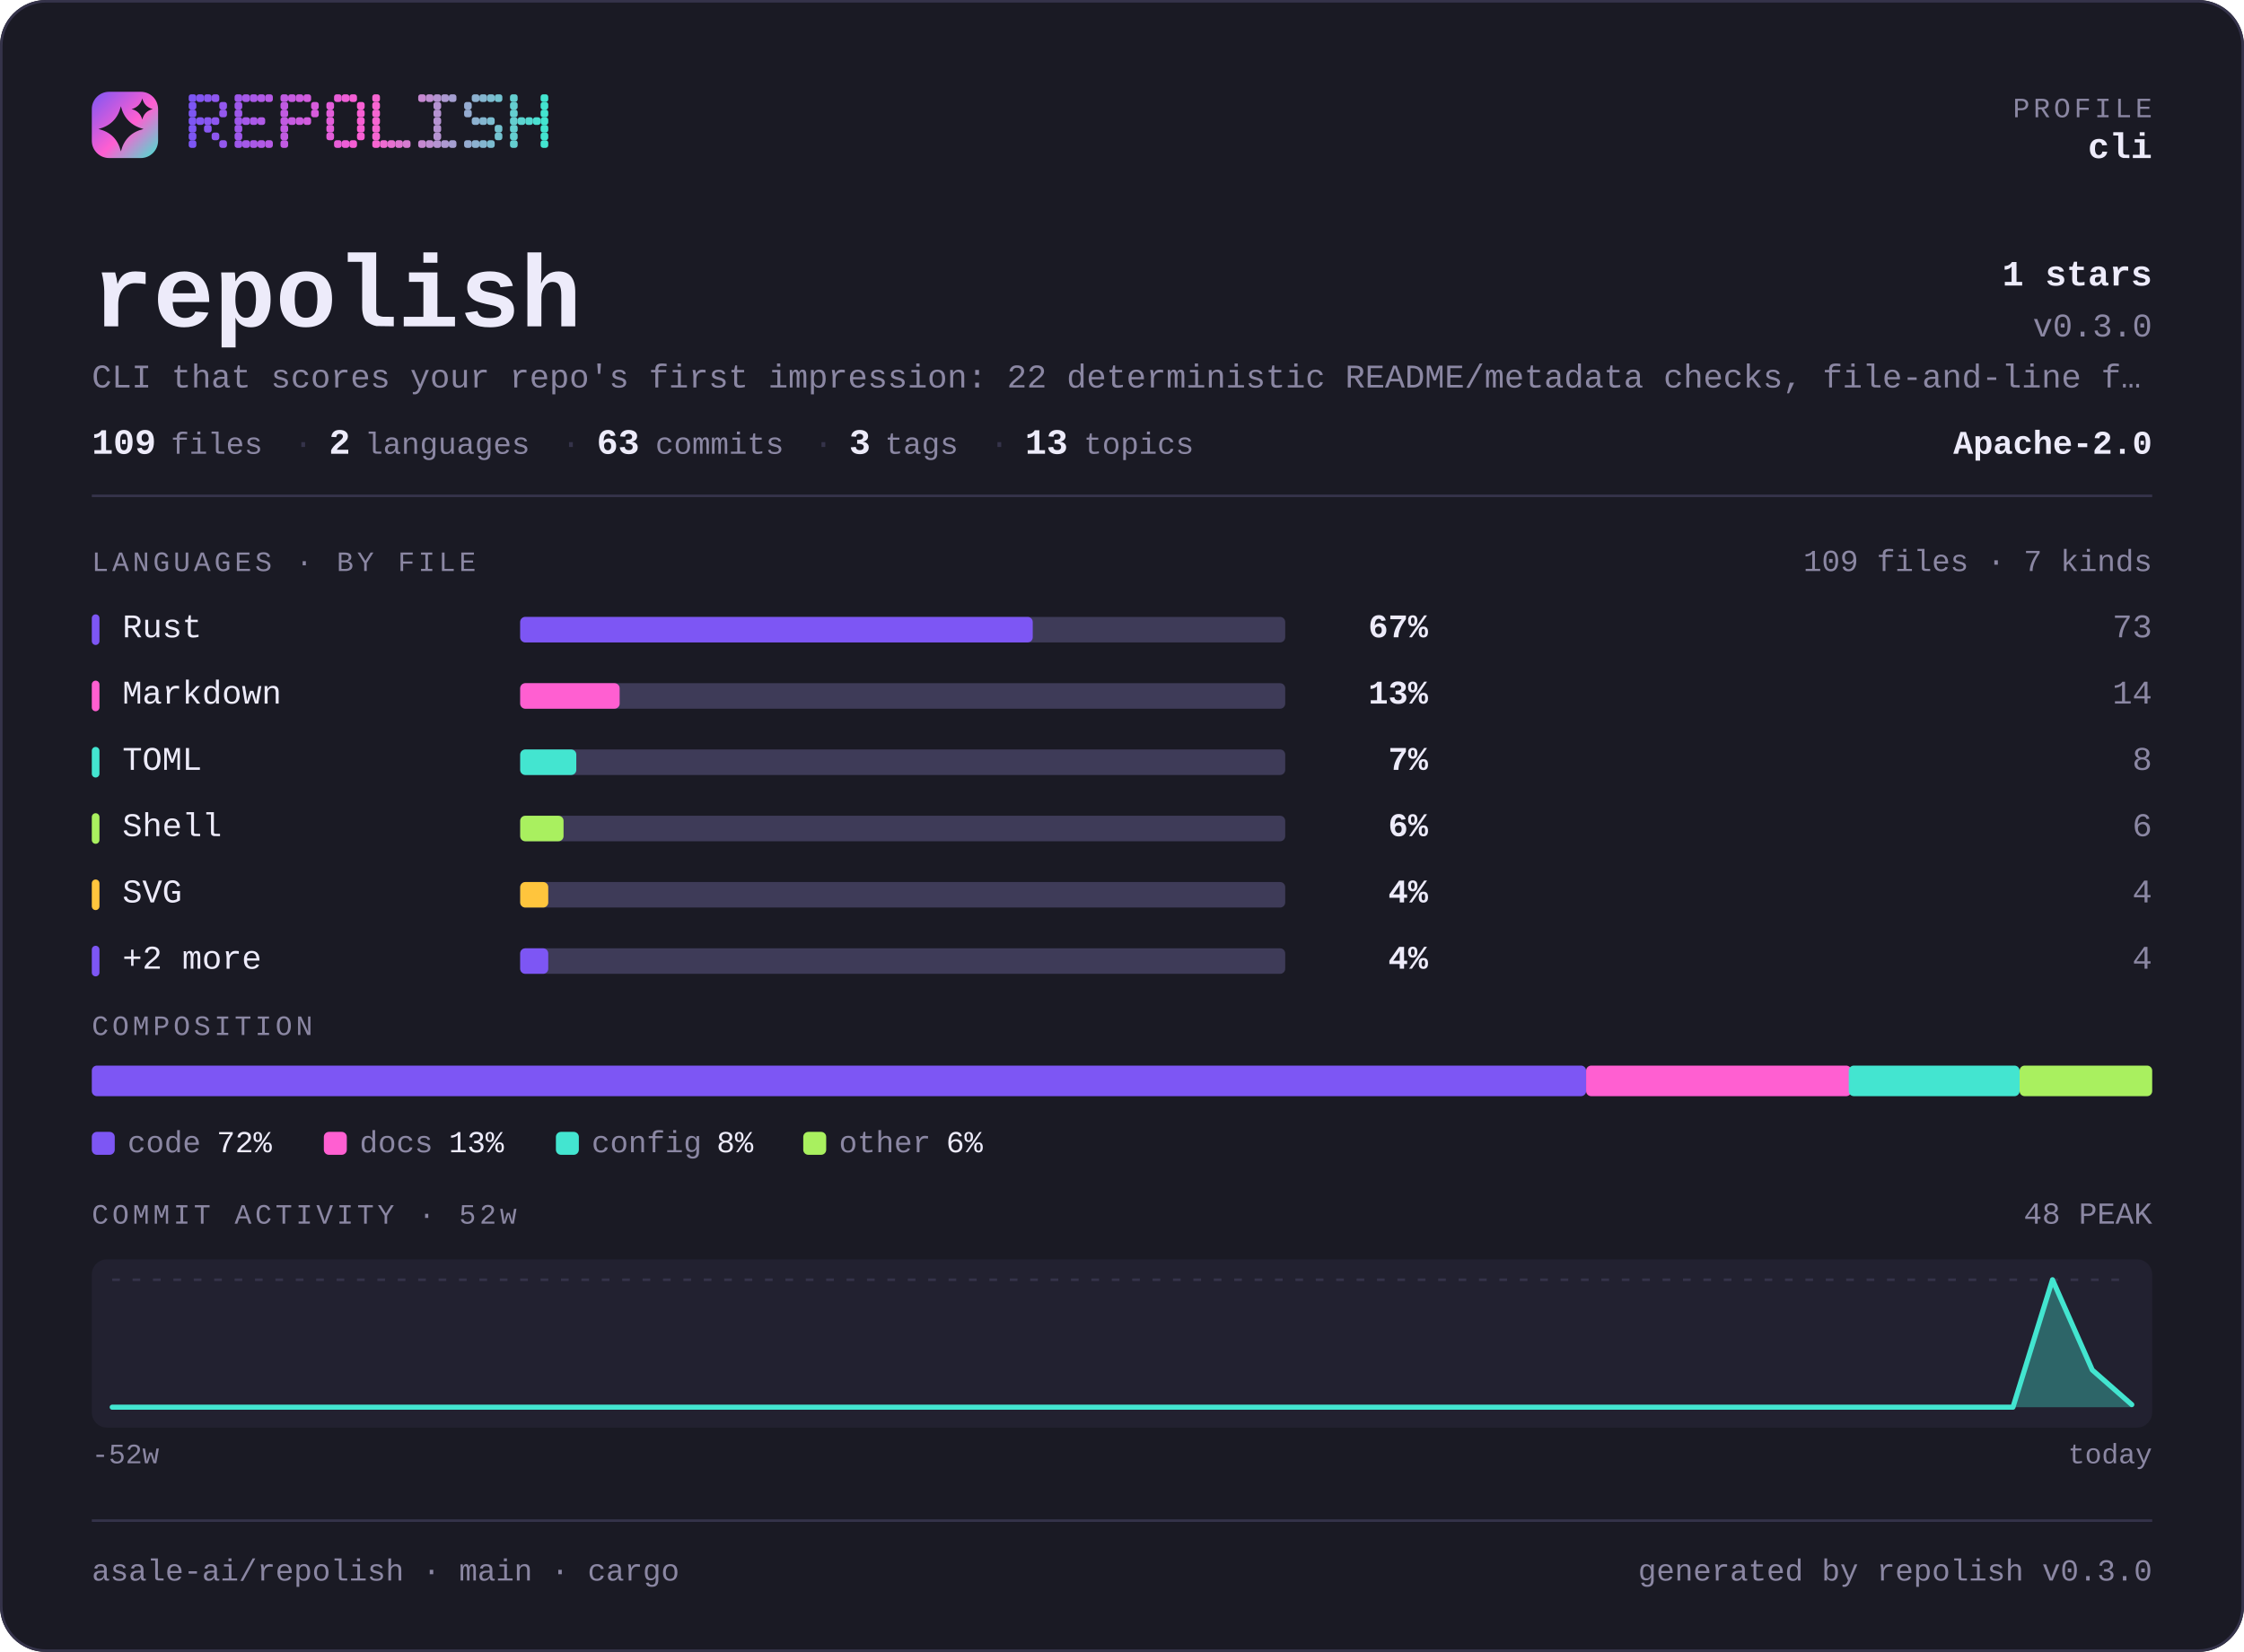
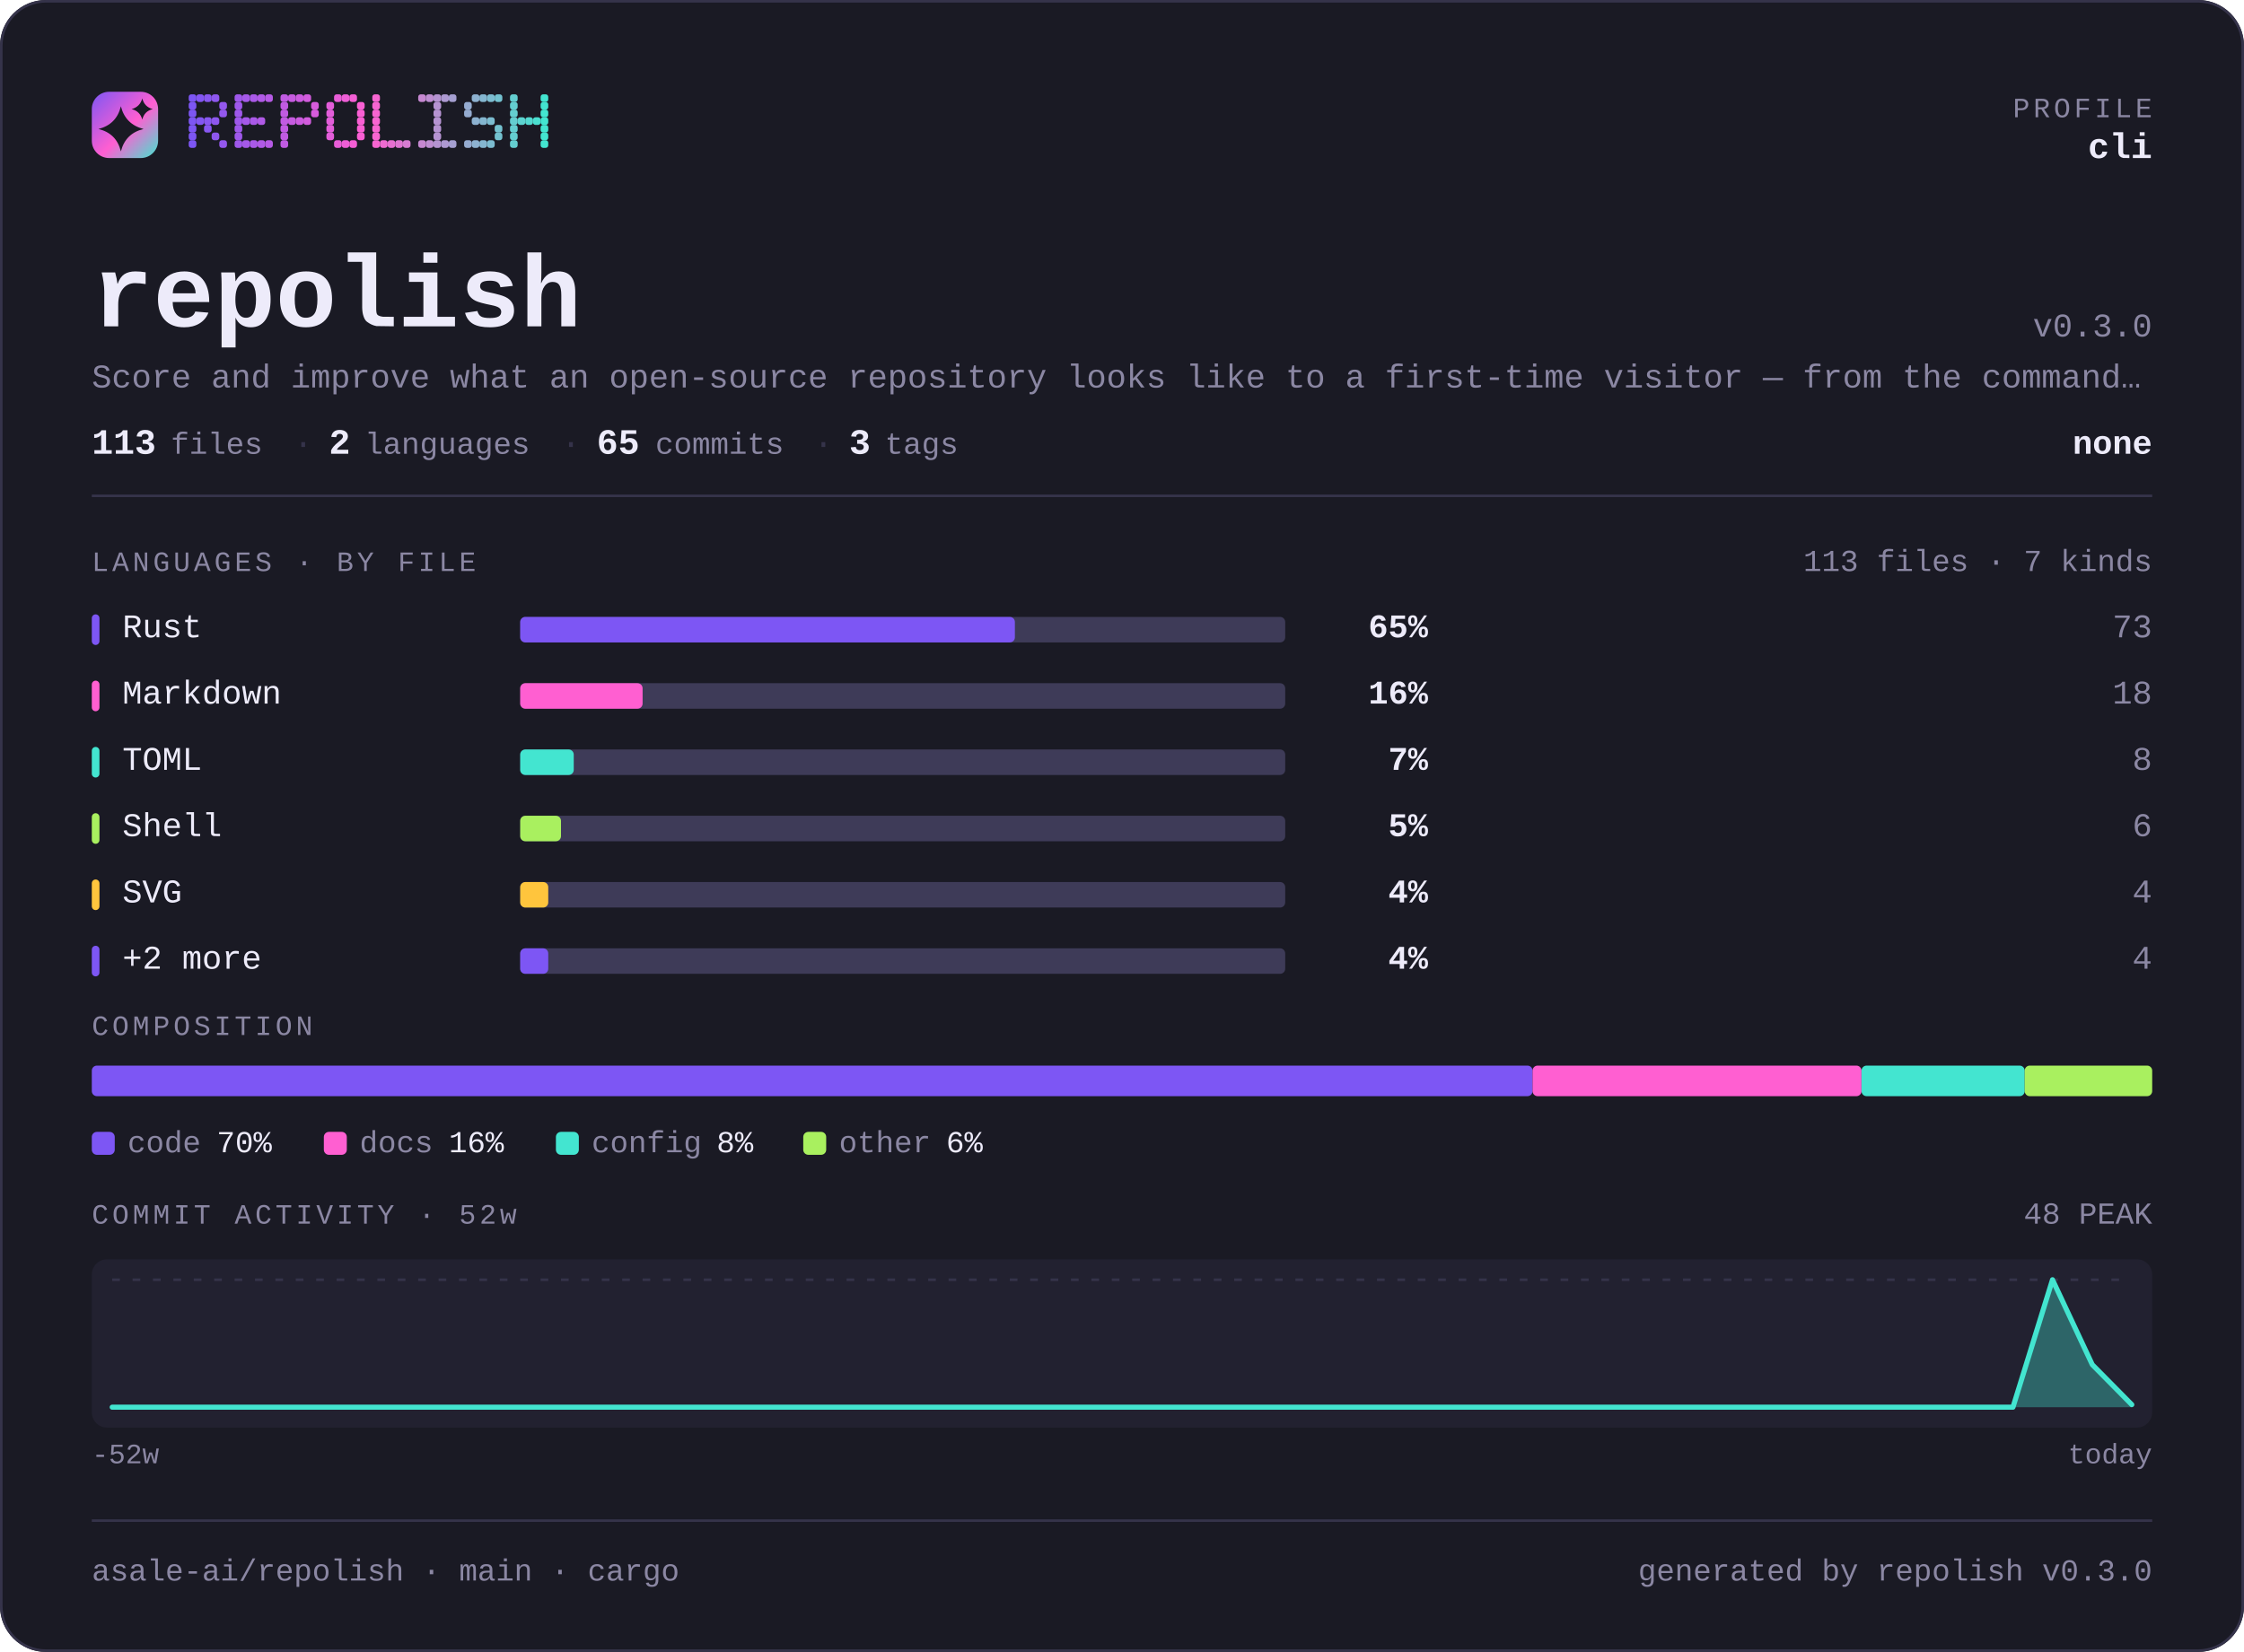
<svg xmlns="http://www.w3.org/2000/svg" width="880" height="648" viewBox="0 0 880 648" lang="en" role="img" aria-label="asale-ai/repolish — repository overview">
  <defs>
    <linearGradient id="brand" x1="0" y1="0" x2="1" y2="1">
      <stop offset="0" stop-color="#7d56f4" />
      <stop offset="0.55" stop-color="#ff5fd1" />
      <stop offset="1" stop-color="#43e5d0" />
    </linearGradient>
  </defs>
  <style>
    .t { font-family: ui-monospace, SFMono-Regular, "SF Mono", Menlo, Consolas, "Liberation Mono", "Noto Sans Mono CJK SC", "Microsoft YaHei", monospace; }
  </style>
  <rect x="0" y="0" width="880" height="648" rx="18.0" fill="#1a1a24" />
  <rect x="0.5" y="0.5" width="879" height="647" rx="17.5" fill="none" stroke="#35334a" />
  <rect x="36" y="36" width="26" height="26" rx="6.8" fill="url(#brand)" />
  <path d="M47.4 41.7Q49.2 48.8 56.3 50.6Q49.2 52.3 47.4 59.4Q45.7 52.3 38.6 50.6Q45.7 48.8 47.4 41.7Z" fill="#1a1a24" />
  <path d="M55.8 38.6Q56.6 41.9 59.9 42.8Q56.6 43.6 55.8 46.9Q54.9 43.6 51.6 42.8Q54.9 41.9 55.8 38.6Z" fill="#1a1a24" />
  <g fill="#7d56f4">
    <rect x="74" y="37" width="3" height="3" rx="1" />
    <rect x="74" y="40" width="3" height="3" rx="1" />
    <rect x="74" y="43" width="3" height="3" rx="1" />
    <rect x="74" y="46" width="3" height="3" rx="1" />
    <rect x="74" y="49" width="3" height="3" rx="1" />
    <rect x="74" y="52" width="3" height="3" rx="1" />
    <rect x="74" y="55" width="3" height="3" rx="1" />
  </g>
  <g fill="#8356f2">
    <rect x="77" y="37" width="3" height="3" rx="1" />
    <rect x="77" y="46" width="3" height="3" rx="1" />
  </g>
  <g fill="#8857f1">
    <rect x="80" y="37" width="3" height="3" rx="1" />
    <rect x="80" y="46" width="3" height="3" rx="1" />
    <rect x="80" y="49" width="3" height="3" rx="1" />
  </g>
  <g fill="#8e57ef">
    <rect x="83" y="37" width="3" height="3" rx="1" />
    <rect x="83" y="46" width="3" height="3" rx="1" />
    <rect x="83" y="52" width="3" height="3" rx="1" />
  </g>
  <g fill="#9458ee">
    <rect x="86" y="40" width="3" height="3" rx="1" />
    <rect x="86" y="43" width="3" height="3" rx="1" />
    <rect x="86" y="55" width="3" height="3" rx="1" />
  </g>
  <g fill="#9f58eb">
    <rect x="92" y="37" width="3" height="3" rx="1" />
    <rect x="92" y="40" width="3" height="3" rx="1" />
    <rect x="92" y="43" width="3" height="3" rx="1" />
    <rect x="92" y="46" width="3" height="3" rx="1" />
    <rect x="92" y="49" width="3" height="3" rx="1" />
    <rect x="92" y="52" width="3" height="3" rx="1" />
    <rect x="92" y="55" width="3" height="3" rx="1" />
  </g>
  <g fill="#a559e9">
    <rect x="95" y="37" width="3" height="3" rx="1" />
    <rect x="95" y="46" width="3" height="3" rx="1" />
    <rect x="95" y="55" width="3" height="3" rx="1" />
  </g>
  <g fill="#aa59e8">
    <rect x="98" y="37" width="3" height="3" rx="1" />
    <rect x="98" y="46" width="3" height="3" rx="1" />
    <rect x="98" y="55" width="3" height="3" rx="1" />
  </g>
  <g fill="#b05ae6">
    <rect x="101" y="37" width="3" height="3" rx="1" />
    <rect x="101" y="46" width="3" height="3" rx="1" />
    <rect x="101" y="55" width="3" height="3" rx="1" />
  </g>
  <g fill="#b65ae5">
    <rect x="104" y="37" width="3" height="3" rx="1" />
    <rect x="104" y="55" width="3" height="3" rx="1" />
  </g>
  <g fill="#c15be2">
    <rect x="110" y="37" width="3" height="3" rx="1" />
    <rect x="110" y="40" width="3" height="3" rx="1" />
    <rect x="110" y="43" width="3" height="3" rx="1" />
    <rect x="110" y="46" width="3" height="3" rx="1" />
    <rect x="110" y="49" width="3" height="3" rx="1" />
    <rect x="110" y="52" width="3" height="3" rx="1" />
    <rect x="110" y="55" width="3" height="3" rx="1" />
  </g>
  <g fill="#c65be0">
    <rect x="113" y="37" width="3" height="3" rx="1" />
    <rect x="113" y="46" width="3" height="3" rx="1" />
  </g>
  <g fill="#cc5bdf">
    <rect x="116" y="37" width="3" height="3" rx="1" />
    <rect x="116" y="46" width="3" height="3" rx="1" />
  </g>
  <g fill="#d25cdd">
    <rect x="119" y="37" width="3" height="3" rx="1" />
    <rect x="119" y="46" width="3" height="3" rx="1" />
  </g>
  <g fill="#d75cdc">
    <rect x="122" y="40" width="3" height="3" rx="1" />
    <rect x="122" y="43" width="3" height="3" rx="1" />
  </g>
  <g fill="#e35dd9">
    <rect x="128" y="40" width="3" height="3" rx="1" />
    <rect x="128" y="43" width="3" height="3" rx="1" />
    <rect x="128" y="46" width="3" height="3" rx="1" />
    <rect x="128" y="49" width="3" height="3" rx="1" />
    <rect x="128" y="52" width="3" height="3" rx="1" />
  </g>
  <g fill="#e85dd7">
    <rect x="131" y="37" width="3" height="3" rx="1" />
    <rect x="131" y="55" width="3" height="3" rx="1" />
  </g>
  <g fill="#ee5ed6">
    <rect x="134" y="37" width="3" height="3" rx="1" />
    <rect x="134" y="55" width="3" height="3" rx="1" />
  </g>
  <g fill="#f45ed4">
    <rect x="137" y="37" width="3" height="3" rx="1" />
    <rect x="137" y="55" width="3" height="3" rx="1" />
  </g>
  <g fill="#f95fd3">
    <rect x="140" y="40" width="3" height="3" rx="1" />
    <rect x="140" y="43" width="3" height="3" rx="1" />
    <rect x="140" y="46" width="3" height="3" rx="1" />
    <rect x="140" y="49" width="3" height="3" rx="1" />
    <rect x="140" y="52" width="3" height="3" rx="1" />
  </g>
  <g fill="#f765d1">
    <rect x="146" y="37" width="3" height="3" rx="1" />
    <rect x="146" y="40" width="3" height="3" rx="1" />
    <rect x="146" y="43" width="3" height="3" rx="1" />
    <rect x="146" y="46" width="3" height="3" rx="1" />
    <rect x="146" y="49" width="3" height="3" rx="1" />
    <rect x="146" y="52" width="3" height="3" rx="1" />
    <rect x="146" y="55" width="3" height="3" rx="1" />
  </g>
  <g fill="#ef6bd1">
    <rect x="149" y="55" width="3" height="3" rx="1" />
  </g>
  <g fill="#e670d1">
    <rect x="152" y="55" width="3" height="3" rx="1" />
  </g>
  <g fill="#de76d1">
    <rect x="155" y="55" width="3" height="3" rx="1" />
  </g>
  <g fill="#d67cd1">
    <rect x="158" y="55" width="3" height="3" rx="1" />
  </g>
  <g fill="#c688d1">
    <rect x="164" y="37" width="3" height="3" rx="1" />
    <rect x="164" y="55" width="3" height="3" rx="1" />
  </g>
  <g fill="#be8ed1">
    <rect x="167" y="37" width="3" height="3" rx="1" />
    <rect x="167" y="55" width="3" height="3" rx="1" />
  </g>
  <g fill="#b593d1">
    <rect x="170" y="37" width="3" height="3" rx="1" />
    <rect x="170" y="40" width="3" height="3" rx="1" />
    <rect x="170" y="43" width="3" height="3" rx="1" />
    <rect x="170" y="46" width="3" height="3" rx="1" />
    <rect x="170" y="49" width="3" height="3" rx="1" />
    <rect x="170" y="52" width="3" height="3" rx="1" />
    <rect x="170" y="55" width="3" height="3" rx="1" />
  </g>
  <g fill="#ad99d1">
    <rect x="173" y="37" width="3" height="3" rx="1" />
    <rect x="173" y="55" width="3" height="3" rx="1" />
  </g>
  <g fill="#a59fd1">
    <rect x="176" y="37" width="3" height="3" rx="1" />
    <rect x="176" y="55" width="3" height="3" rx="1" />
  </g>
  <g fill="#95abd0">
    <rect x="182" y="40" width="3" height="3" rx="1" />
    <rect x="182" y="43" width="3" height="3" rx="1" />
    <rect x="182" y="55" width="3" height="3" rx="1" />
  </g>
  <g fill="#8db1d0">
    <rect x="185" y="37" width="3" height="3" rx="1" />
    <rect x="185" y="46" width="3" height="3" rx="1" />
    <rect x="185" y="55" width="3" height="3" rx="1" />
  </g>
  <g fill="#84b6d0">
    <rect x="188" y="37" width="3" height="3" rx="1" />
    <rect x="188" y="46" width="3" height="3" rx="1" />
    <rect x="188" y="55" width="3" height="3" rx="1" />
  </g>
  <g fill="#7cbcd0">
    <rect x="191" y="37" width="3" height="3" rx="1" />
    <rect x="191" y="46" width="3" height="3" rx="1" />
    <rect x="191" y="55" width="3" height="3" rx="1" />
  </g>
  <g fill="#74c2d0">
    <rect x="194" y="37" width="3" height="3" rx="1" />
    <rect x="194" y="49" width="3" height="3" rx="1" />
    <rect x="194" y="52" width="3" height="3" rx="1" />
  </g>
  <g fill="#64ced0">
    <rect x="200" y="37" width="3" height="3" rx="1" />
    <rect x="200" y="40" width="3" height="3" rx="1" />
    <rect x="200" y="43" width="3" height="3" rx="1" />
    <rect x="200" y="46" width="3" height="3" rx="1" />
    <rect x="200" y="49" width="3" height="3" rx="1" />
    <rect x="200" y="52" width="3" height="3" rx="1" />
    <rect x="200" y="55" width="3" height="3" rx="1" />
  </g>
  <g fill="#5cd4d0">
    <rect x="203" y="46" width="3" height="3" rx="1" />
  </g>
  <g fill="#53d9d0">
    <rect x="206" y="46" width="3" height="3" rx="1" />
  </g>
  <g fill="#4bdfd0">
    <rect x="209" y="46" width="3" height="3" rx="1" />
  </g>
  <g fill="#43e5d0">
    <rect x="212" y="37" width="3" height="3" rx="1" />
    <rect x="212" y="40" width="3" height="3" rx="1" />
    <rect x="212" y="43" width="3" height="3" rx="1" />
    <rect x="212" y="46" width="3" height="3" rx="1" />
    <rect x="212" y="49" width="3" height="3" rx="1" />
    <rect x="212" y="52" width="3" height="3" rx="1" />
    <rect x="212" y="55" width="3" height="3" rx="1" />
  </g>
  <text class="t" x="844" y="46" font-size="11" fill="#8b87a3" text-anchor="end" letter-spacing="1.4">PROFILE</text>
  <text class="t" x="844" y="62" font-size="14" fill="#edebfa" text-anchor="end" font-weight="700">cli</text>
  <text class="t" x="36" y="128" font-size="40" fill="#edebfa" text-anchor="start" font-weight="700">repolish</text>
-   <text class="t" x="844" y="112" font-size="14" fill="#edebfa" text-anchor="end" font-weight="700">1 stars</text>
  <text class="t" x="844" y="132" font-size="13" fill="#8b87a3" text-anchor="end">v0.3.0</text>
-   <text class="t" x="36" y="152" font-size="13" fill="#8b87a3" text-anchor="start">CLI that scores your repo's first impression: 22 deterministic README/metadata checks, file-and-line f…</text>
-   <text class="t" x="36" y="178" font-size="14" fill="#edebfa" text-anchor="start" font-weight="700">109</text>
+   <text class="t" x="36" y="152" font-size="13" fill="#8b87a3" text-anchor="start">Score and improve what an open-source repository looks like to a first-time visitor — from the command…</text>
+   <text class="t" x="36" y="178" font-size="14" fill="#edebfa" text-anchor="start" font-weight="700">113</text>
  <text class="t" x="67" y="178" font-size="12" fill="#8b87a3" text-anchor="start">files</text>
  <text class="t" x="115" y="178" font-size="13" fill="#35334a" text-anchor="start">·</text>
  <text class="t" x="129" y="178" font-size="14" fill="#edebfa" text-anchor="start" font-weight="700">2</text>
  <text class="t" x="143" y="178" font-size="12" fill="#8b87a3" text-anchor="start">languages</text>
  <text class="t" x="220" y="178" font-size="13" fill="#35334a" text-anchor="start">·</text>
-   <text class="t" x="234" y="178" font-size="14" fill="#edebfa" text-anchor="start" font-weight="700">63</text>
+   <text class="t" x="234" y="178" font-size="14" fill="#edebfa" text-anchor="start" font-weight="700">65</text>
  <text class="t" x="257" y="178" font-size="12" fill="#8b87a3" text-anchor="start">commits</text>
  <text class="t" x="319" y="178" font-size="13" fill="#35334a" text-anchor="start">·</text>
  <text class="t" x="333" y="178" font-size="14" fill="#edebfa" text-anchor="start" font-weight="700">3</text>
  <text class="t" x="347" y="178" font-size="12" fill="#8b87a3" text-anchor="start">tags</text>
-   <text class="t" x="388" y="178" font-size="13" fill="#35334a" text-anchor="start">·</text>
-   <text class="t" x="402" y="178" font-size="14" fill="#edebfa" text-anchor="start" font-weight="700">13</text>
-   <text class="t" x="425" y="178" font-size="12" fill="#8b87a3" text-anchor="start">topics</text>
-   <text class="t" x="844" y="178" font-size="13" fill="#edebfa" text-anchor="end" font-weight="700">Apache-2.0</text>
+   <text class="t" x="844" y="178" font-size="13" fill="#edebfa" text-anchor="end" font-weight="700">none</text>
  <rect x="36" y="194" width="808" height="1" fill="#35334a" />
  <text class="t" x="36" y="224" font-size="11" fill="#8b87a3" text-anchor="start" letter-spacing="1.4">LANGUAGES · BY FILE</text>
-   <text class="t" x="844" y="224" font-size="12" fill="#8b87a3" text-anchor="end">109 files · 7 kinds</text>
+   <text class="t" x="844" y="224" font-size="12" fill="#8b87a3" text-anchor="end">113 files · 7 kinds</text>
  <rect x="36" y="241" width="3" height="12" rx="1.5" fill="#7d56f4" />
  <text class="t" x="48" y="250" font-size="13" fill="#edebfa" text-anchor="start">Rust</text>
  <rect x="204" y="242" width="300" height="10" rx="2.0" fill="#3e3b58" />
-   <rect x="204" y="242" width="201" height="10" rx="2.0" fill="#7d56f4" />
-   <text class="t" x="560" y="250" font-size="13" fill="#edebfa" text-anchor="end" font-weight="700">67%</text>
+   <rect x="204" y="242" width="194" height="10" rx="2.0" fill="#7d56f4" />
+   <text class="t" x="560" y="250" font-size="13" fill="#edebfa" text-anchor="end" font-weight="700">65%</text>
  <text class="t" x="844" y="250" font-size="13" fill="#8b87a3" text-anchor="end">73</text>
  <rect x="36" y="267" width="3" height="12" rx="1.5" fill="#ff5fd1" />
  <text class="t" x="48" y="276" font-size="13" fill="#edebfa" text-anchor="start">Markdown</text>
  <rect x="204" y="268" width="300" height="10" rx="2.0" fill="#3e3b58" />
-   <rect x="204" y="268" width="39" height="10" rx="2.0" fill="#ff5fd1" />
-   <text class="t" x="560" y="276" font-size="13" fill="#edebfa" text-anchor="end" font-weight="700">13%</text>
-   <text class="t" x="844" y="276" font-size="13" fill="#8b87a3" text-anchor="end">14</text>
+   <rect x="204" y="268" width="48" height="10" rx="2.0" fill="#ff5fd1" />
+   <text class="t" x="560" y="276" font-size="13" fill="#edebfa" text-anchor="end" font-weight="700">16%</text>
+   <text class="t" x="844" y="276" font-size="13" fill="#8b87a3" text-anchor="end">18</text>
  <rect x="36" y="293" width="3" height="12" rx="1.5" fill="#43e5d0" />
  <text class="t" x="48" y="302" font-size="13" fill="#edebfa" text-anchor="start">TOML</text>
  <rect x="204" y="294" width="300" height="10" rx="2.0" fill="#3e3b58" />
-   <rect x="204" y="294" width="22" height="10" rx="2.0" fill="#43e5d0" />
+   <rect x="204" y="294" width="21" height="10" rx="2.0" fill="#43e5d0" />
  <text class="t" x="560" y="302" font-size="13" fill="#edebfa" text-anchor="end" font-weight="700">7%</text>
  <text class="t" x="844" y="302" font-size="13" fill="#8b87a3" text-anchor="end">8</text>
  <rect x="36" y="319" width="3" height="12" rx="1.5" fill="#a9f05f" />
  <text class="t" x="48" y="328" font-size="13" fill="#edebfa" text-anchor="start">Shell</text>
  <rect x="204" y="320" width="300" height="10" rx="2.0" fill="#3e3b58" />
-   <rect x="204" y="320" width="17" height="10" rx="2.0" fill="#a9f05f" />
-   <text class="t" x="560" y="328" font-size="13" fill="#edebfa" text-anchor="end" font-weight="700">6%</text>
+   <rect x="204" y="320" width="16" height="10" rx="2.0" fill="#a9f05f" />
+   <text class="t" x="560" y="328" font-size="13" fill="#edebfa" text-anchor="end" font-weight="700">5%</text>
  <text class="t" x="844" y="328" font-size="13" fill="#8b87a3" text-anchor="end">6</text>
  <rect x="36" y="345" width="3" height="12" rx="1.5" fill="#ffc53d" />
  <text class="t" x="48" y="354" font-size="13" fill="#edebfa" text-anchor="start">SVG</text>
  <rect x="204" y="346" width="300" height="10" rx="2.0" fill="#3e3b58" />
  <rect x="204" y="346" width="11" height="10" rx="2.0" fill="#ffc53d" />
  <text class="t" x="560" y="354" font-size="13" fill="#edebfa" text-anchor="end" font-weight="700">4%</text>
  <text class="t" x="844" y="354" font-size="13" fill="#8b87a3" text-anchor="end">4</text>
  <rect x="36" y="371" width="3" height="12" rx="1.5" fill="#7d56f4" />
  <text class="t" x="48" y="380" font-size="13" fill="#edebfa" text-anchor="start">+2 more</text>
  <rect x="204" y="372" width="300" height="10" rx="2.0" fill="#3e3b58" />
  <rect x="204" y="372" width="11" height="10" rx="2.0" fill="#7d56f4" />
  <text class="t" x="560" y="380" font-size="13" fill="#edebfa" text-anchor="end" font-weight="700">4%</text>
  <text class="t" x="844" y="380" font-size="13" fill="#8b87a3" text-anchor="end">4</text>
  <text class="t" x="36" y="406" font-size="11" fill="#8b87a3" text-anchor="start" letter-spacing="1.4">COMPOSITION</text>
-   <rect x="36" y="418" width="586" height="12" rx="2.0" fill="#7d56f4" />
-   <rect x="622" y="418" width="104" height="12" rx="2.0" fill="#ff5fd1" />
-   <rect x="725" y="418" width="67" height="12" rx="2.0" fill="#43e5d0" />
-   <rect x="792" y="418" width="52" height="12" rx="2.0" fill="#a9f05f" />
+   <rect x="36" y="418" width="565" height="12" rx="2.0" fill="#7d56f4" />
+   <rect x="601" y="418" width="129" height="12" rx="2.0" fill="#ff5fd1" />
+   <rect x="730" y="418" width="64" height="12" rx="2.0" fill="#43e5d0" />
+   <rect x="794" y="418" width="50" height="12" rx="2.0" fill="#a9f05f" />
  <rect x="36" y="444" width="9" height="9" rx="2.0" fill="#7d56f4" />
  <text class="t" x="50" y="452" font-size="12" fill="#8b87a3" text-anchor="start">code</text>
-   <text class="t" x="85" y="452" font-size="12" fill="#edebfa" text-anchor="start">72%</text>
+   <text class="t" x="85" y="452" font-size="12" fill="#edebfa" text-anchor="start">70%</text>
  <rect x="127" y="444" width="9" height="9" rx="2.0" fill="#ff5fd1" />
  <text class="t" x="141" y="452" font-size="12" fill="#8b87a3" text-anchor="start">docs</text>
-   <text class="t" x="176" y="452" font-size="12" fill="#edebfa" text-anchor="start">13%</text>
+   <text class="t" x="176" y="452" font-size="12" fill="#edebfa" text-anchor="start">16%</text>
  <rect x="218" y="444" width="9" height="9" rx="2.0" fill="#43e5d0" />
  <text class="t" x="232" y="452" font-size="12" fill="#8b87a3" text-anchor="start">config</text>
  <text class="t" x="281" y="452" font-size="12" fill="#edebfa" text-anchor="start">8%</text>
  <rect x="315" y="444" width="9" height="9" rx="2.0" fill="#a9f05f" />
  <text class="t" x="329" y="452" font-size="12" fill="#8b87a3" text-anchor="start">other</text>
  <text class="t" x="371" y="452" font-size="12" fill="#edebfa" text-anchor="start">6%</text>
  <text class="t" x="36" y="480" font-size="11" fill="#8b87a3" text-anchor="start" letter-spacing="1.4">COMMIT ACTIVITY · 52w</text>
  <text class="t" x="844" y="480" font-size="12" fill="#8b87a3" text-anchor="end">48 PEAK</text>
  <rect x="36" y="494" width="808" height="66" rx="6.0" fill="#222130" />
  <line x1="44" y1="502" x2="836" y2="502" stroke="#35334a" stroke-width="1" stroke-dasharray="3 5" />
-   <path d="M44.0 552.0 L59.5 552.0 L75.1 552.0 L90.6 552.0 L106.1 552.0 L121.6 552.0 L137.2 552.0 L152.7 552.0 L168.2 552.0 L183.8 552.0 L199.3 552.0 L214.8 552.0 L230.4 552.0 L245.9 552.0 L261.4 552.0 L276.9 552.0 L292.5 552.0 L308.0 552.0 L323.5 552.0 L339.1 552.0 L354.6 552.0 L370.1 552.0 L385.6 552.0 L401.2 552.0 L416.7 552.0 L432.2 552.0 L447.8 552.0 L463.3 552.0 L478.8 552.0 L494.4 552.0 L509.9 552.0 L525.4 552.0 L540.9 552.0 L556.5 552.0 L572.0 552.0 L587.5 552.0 L603.1 552.0 L618.6 552.0 L634.1 552.0 L649.6 552.0 L665.2 552.0 L680.7 552.0 L696.2 552.0 L711.8 552.0 L727.3 552.0 L742.8 552.0 L758.4 552.0 L773.9 552.0 L789.4 552.0 L804.9 502.0 L820.5 537.4 L836.0 551.0 L836.0 552 L44 552 Z" fill="#43e5d0" fill-opacity="0.35" />
-   <path d="M44.0 552.0 L59.5 552.0 L75.1 552.0 L90.6 552.0 L106.1 552.0 L121.6 552.0 L137.2 552.0 L152.7 552.0 L168.2 552.0 L183.8 552.0 L199.3 552.0 L214.8 552.0 L230.4 552.0 L245.9 552.0 L261.4 552.0 L276.9 552.0 L292.5 552.0 L308.0 552.0 L323.5 552.0 L339.1 552.0 L354.6 552.0 L370.1 552.0 L385.6 552.0 L401.2 552.0 L416.7 552.0 L432.2 552.0 L447.8 552.0 L463.3 552.0 L478.8 552.0 L494.4 552.0 L509.9 552.0 L525.4 552.0 L540.9 552.0 L556.5 552.0 L572.0 552.0 L587.5 552.0 L603.1 552.0 L618.6 552.0 L634.1 552.0 L649.6 552.0 L665.2 552.0 L680.7 552.0 L696.2 552.0 L711.8 552.0 L727.3 552.0 L742.8 552.0 L758.4 552.0 L773.9 552.0 L789.4 552.0 L804.9 502.0 L820.5 537.4 L836.0 551.0" fill="none" stroke="#43e5d0" stroke-width="2" stroke-linejoin="round" stroke-linecap="round" />
+   <path d="M44.0 552.0 L59.5 552.0 L75.1 552.0 L90.6 552.0 L106.1 552.0 L121.6 552.0 L137.2 552.0 L152.7 552.0 L168.2 552.0 L183.8 552.0 L199.3 552.0 L214.8 552.0 L230.4 552.0 L245.9 552.0 L261.4 552.0 L276.9 552.0 L292.5 552.0 L308.0 552.0 L323.5 552.0 L339.1 552.0 L354.6 552.0 L370.1 552.0 L385.6 552.0 L401.2 552.0 L416.7 552.0 L432.2 552.0 L447.8 552.0 L463.3 552.0 L478.8 552.0 L494.4 552.0 L509.9 552.0 L525.4 552.0 L540.9 552.0 L556.5 552.0 L572.0 552.0 L587.5 552.0 L603.1 552.0 L618.6 552.0 L634.1 552.0 L649.6 552.0 L665.2 552.0 L680.7 552.0 L696.2 552.0 L711.8 552.0 L727.3 552.0 L742.8 552.0 L758.4 552.0 L773.9 552.0 L789.4 552.0 L804.9 502.0 L820.5 535.3 L836.0 551.0 L836.0 552 L44 552 Z" fill="#43e5d0" fill-opacity="0.35" />
+   <path d="M44.0 552.0 L59.5 552.0 L75.1 552.0 L90.6 552.0 L106.1 552.0 L121.6 552.0 L137.2 552.0 L152.7 552.0 L168.2 552.0 L183.8 552.0 L199.3 552.0 L214.8 552.0 L230.4 552.0 L245.9 552.0 L261.4 552.0 L276.9 552.0 L292.5 552.0 L308.0 552.0 L323.5 552.0 L339.1 552.0 L354.6 552.0 L370.1 552.0 L385.6 552.0 L401.2 552.0 L416.7 552.0 L432.2 552.0 L447.8 552.0 L463.3 552.0 L478.8 552.0 L494.4 552.0 L509.9 552.0 L525.4 552.0 L540.9 552.0 L556.5 552.0 L572.0 552.0 L587.5 552.0 L603.1 552.0 L618.6 552.0 L634.1 552.0 L649.6 552.0 L665.2 552.0 L680.7 552.0 L696.2 552.0 L711.8 552.0 L727.3 552.0 L742.8 552.0 L758.4 552.0 L773.9 552.0 L789.4 552.0 L804.9 502.0 L820.5 535.3 L836.0 551.0" fill="none" stroke="#43e5d0" stroke-width="2" stroke-linejoin="round" stroke-linecap="round" />
  <text class="t" x="36" y="574" font-size="11" fill="#8b87a3" text-anchor="start">-52w</text>
  <text class="t" x="844" y="574" font-size="11" fill="#8b87a3" text-anchor="end">today</text>
  <rect x="36" y="596" width="808" height="1" fill="#35334a" />
  <text class="t" x="36" y="620" font-size="12" fill="#8b87a3" text-anchor="start">asale-ai/repolish · main · cargo</text>
  <text class="t" x="844" y="620" font-size="12" fill="#8b87a3" text-anchor="end">generated by repolish v0.3.0</text>
</svg>
